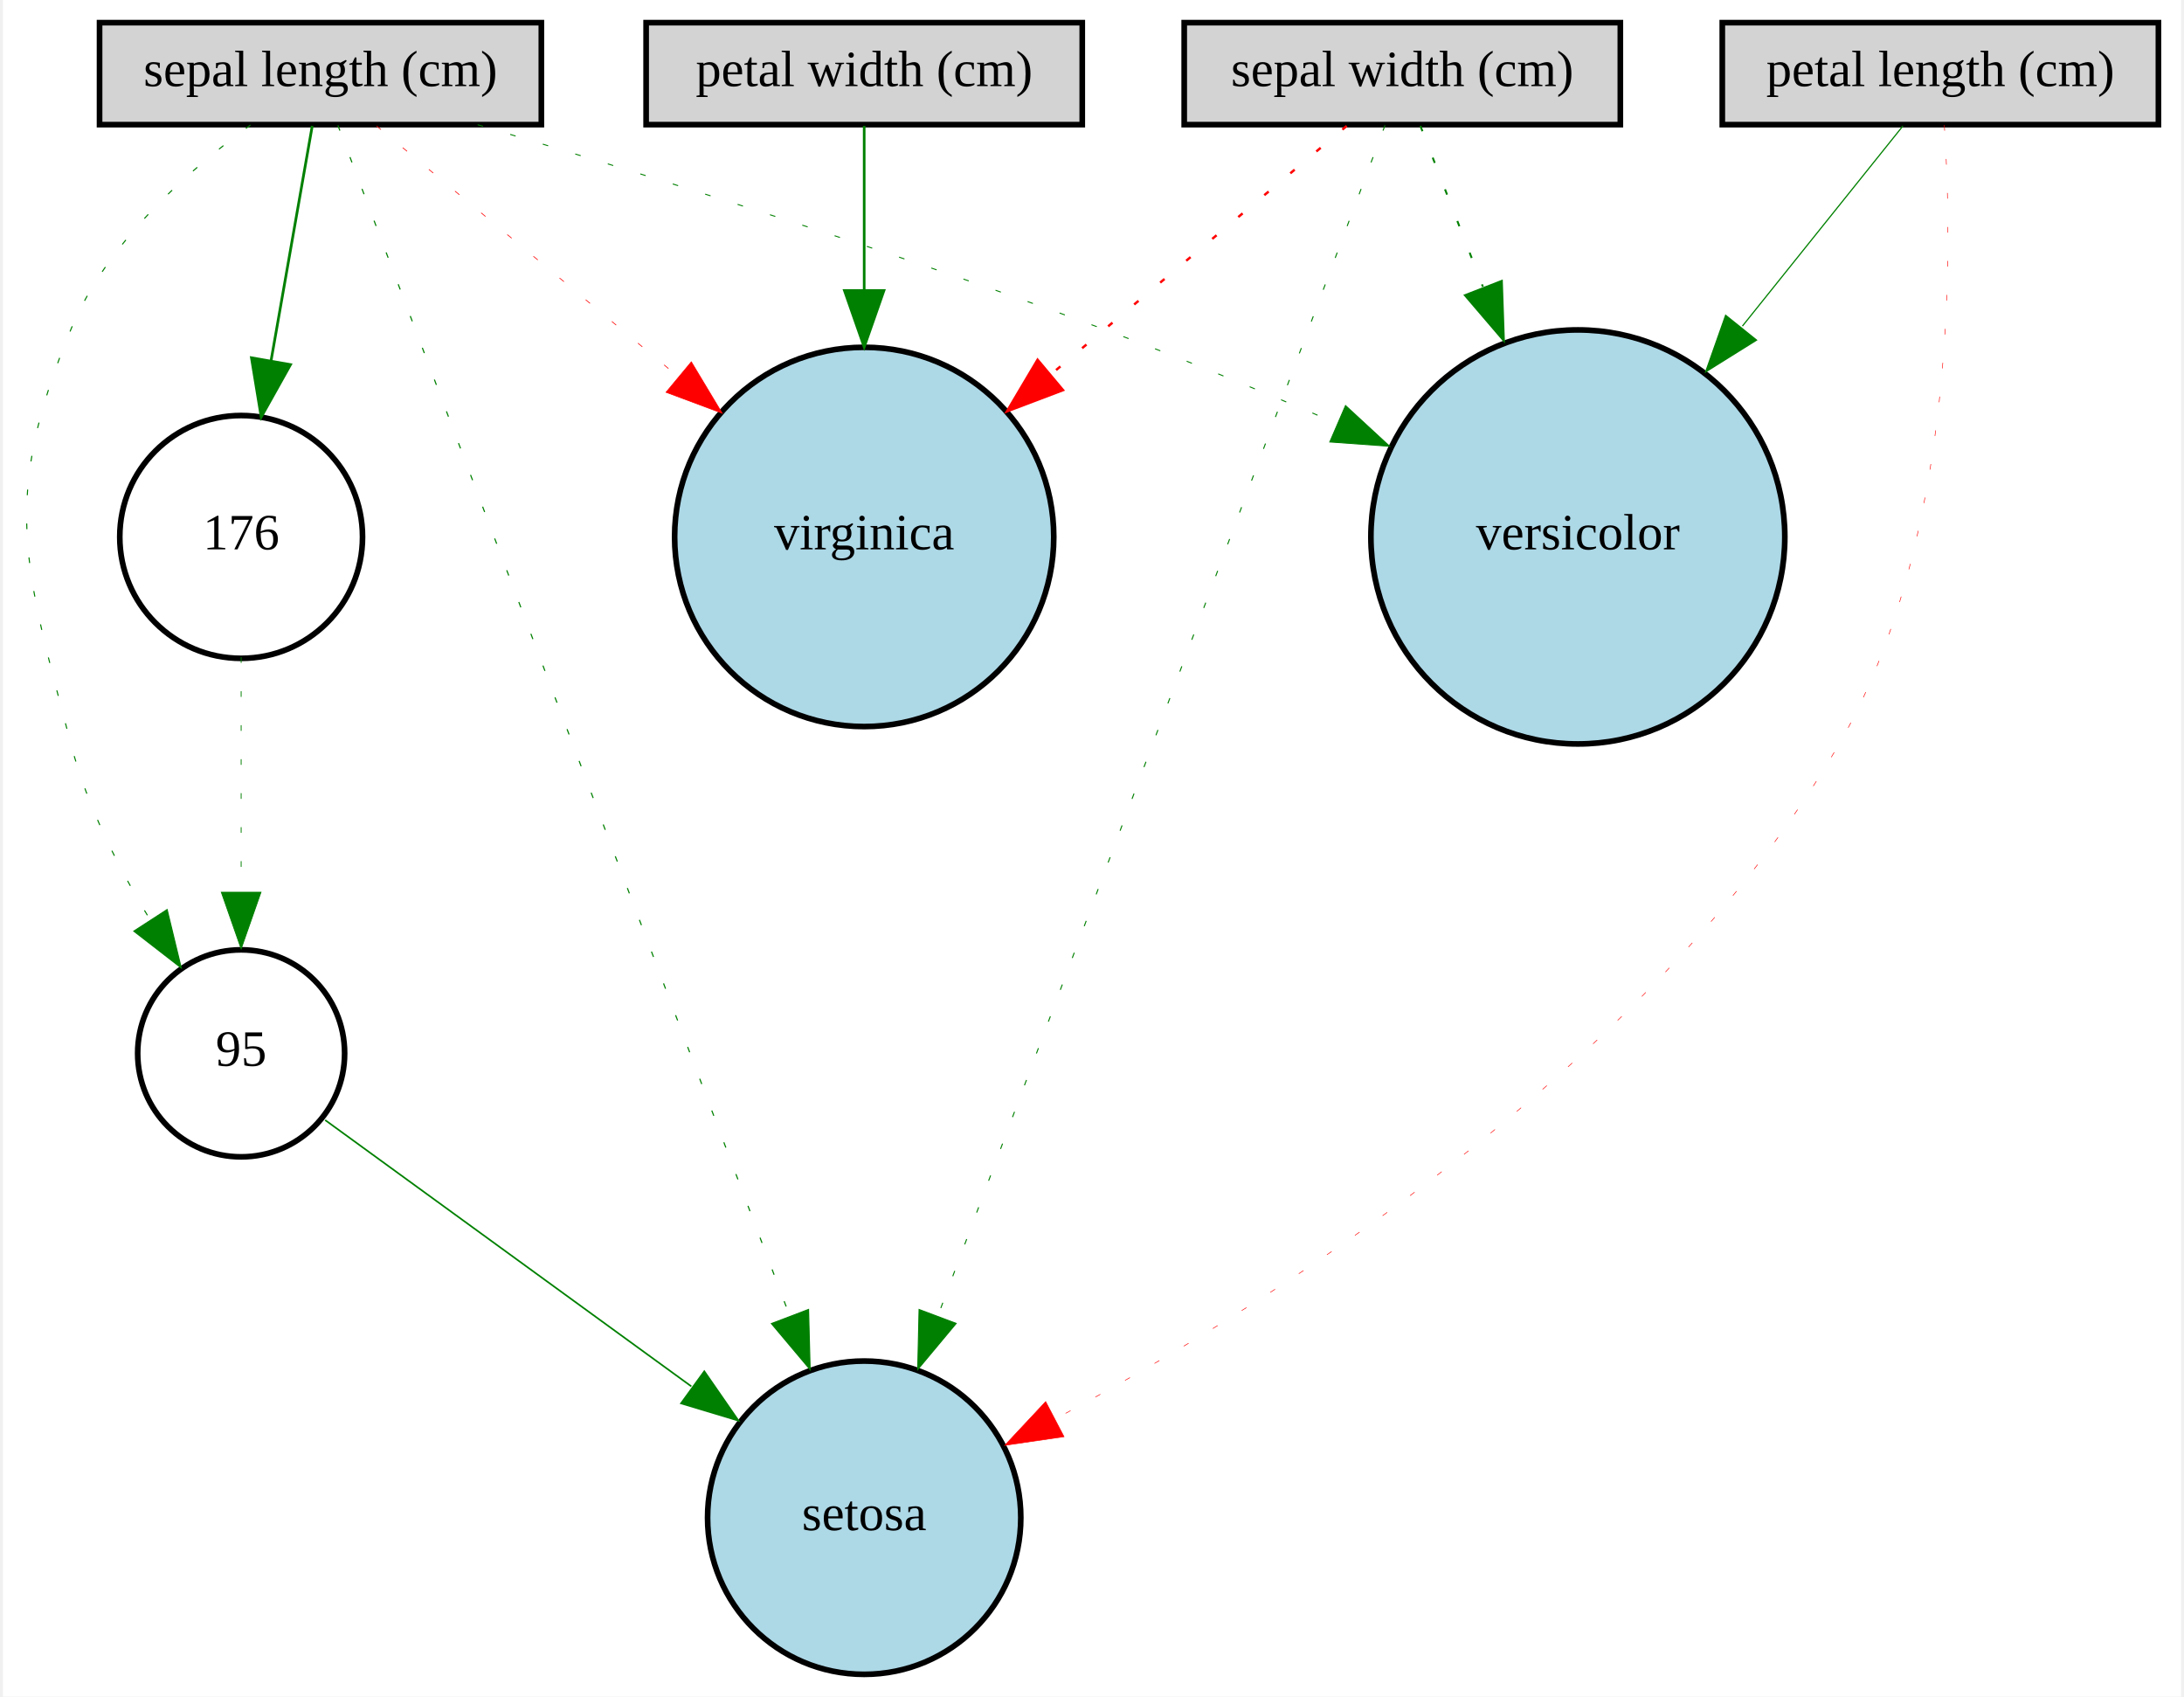
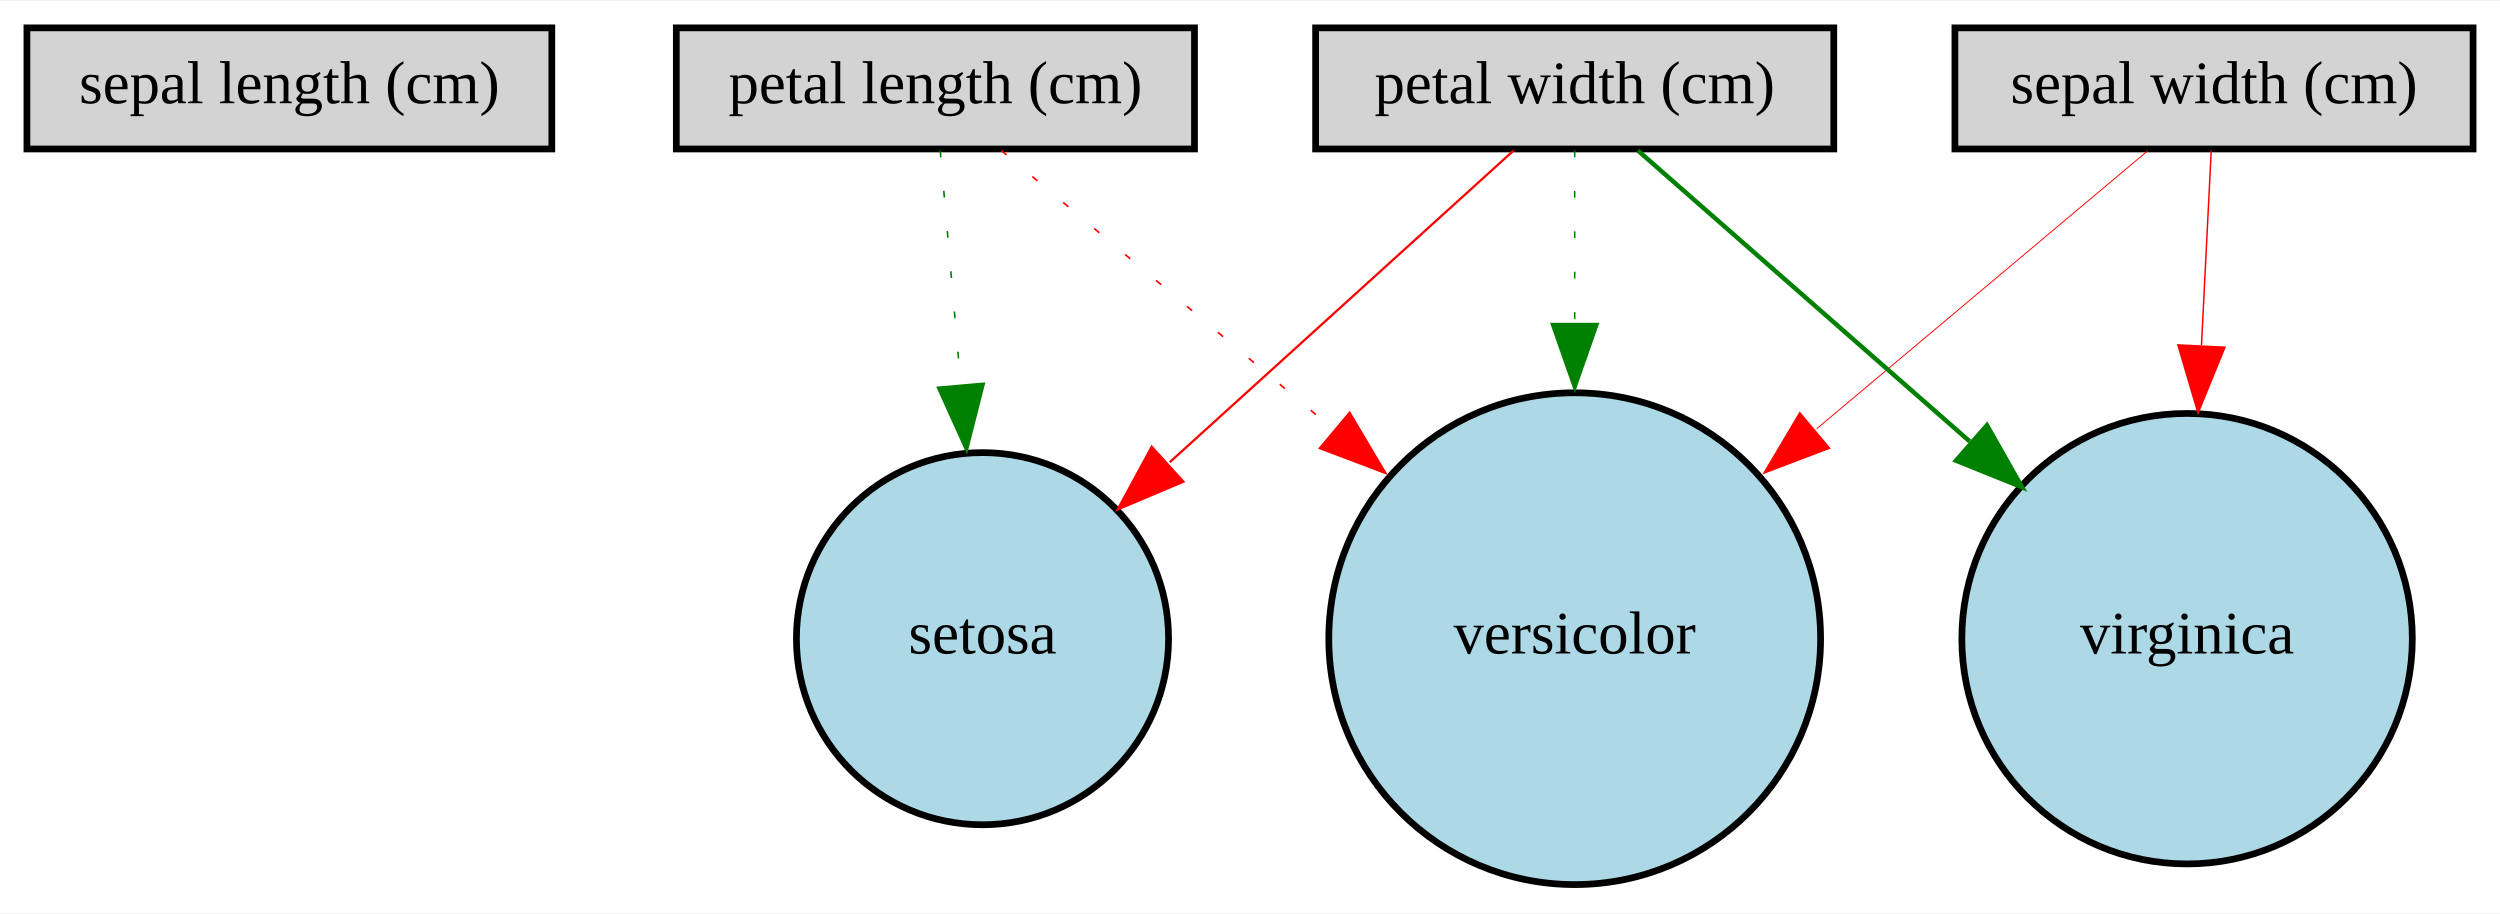
- <svg xmlns="http://www.w3.org/2000/svg" width="385pt" height="299pt" viewBox="0.00 0.00 384.56 299.46">
-   <g id="graph0" class="graph" transform="scale(1 1) rotate(0) translate(4 295.46)">
-     <polygon fill="white" stroke="transparent" points="-4,4 -4,-295.46 380.56,-295.46 380.56,4 -4,4" />
+ <svg xmlns="http://www.w3.org/2000/svg" width="372pt" height="136pt" viewBox="0.00 0.00 371.50 135.54">
+   <g id="graph0" class="graph" transform="scale(1 1) rotate(0) translate(4 131.54)">
+     <polygon fill="white" stroke="transparent" points="-4,4 -4,-131.54 367.5,-131.54 367.5,4 -4,4" />
    <g id="node1" class="node">
-       <polygon fill="lightgray" stroke="black" points="91.06,-291.46 13.06,-291.46 13.06,-273.46 91.06,-273.46 91.06,-291.46" />
-       <text text-anchor="middle" x="52.06" y="-280.26" font-family="Times New Roman,serif" font-size="9.00">sepal length (cm)</text>
+       <polygon fill="lightgray" stroke="black" points="78,-127.54 0,-127.54 0,-109.54 78,-109.54 78,-127.54" />
+       <text text-anchor="middle" x="39" y="-116.34" font-family="Times New Roman,serif" font-size="9.00">sepal length (cm)</text>
+     </g>
+     <g id="node2" class="node">
+       <polygon fill="lightgray" stroke="black" points="363.5,-127.54 286.5,-127.54 286.5,-109.54 363.5,-109.54 363.5,-127.54" />
+       <text text-anchor="middle" x="325" y="-116.34" font-family="Times New Roman,serif" font-size="9.00">sepal width (cm)</text>
+     </g>
+     <g id="node6" class="node">
+       <ellipse fill="lightblue" stroke="black" cx="230" cy="-36.77" rx="36.54" ry="36.54" />
+       <text text-anchor="middle" x="230" y="-34.57" font-family="Times New Roman,serif" font-size="9.00">versicolor</text>
+     </g>
+     <g id="edge5" class="edge">
+       <path fill="none" stroke="red" stroke-width="0.14" d="M315.19,-109.3C303.6,-99.57 283.64,-82.81 265.96,-67.97" />
+       <polygon fill="red" stroke="red" stroke-width="0.14" points="267.94,-65.06 258.04,-61.31 263.44,-70.42 267.94,-65.06" />
+     </g>
+     <g id="node7" class="node">
+       <ellipse fill="lightblue" stroke="black" cx="321" cy="-36.77" rx="33.47" ry="33.47" />
+       <text text-anchor="middle" x="321" y="-34.57" font-family="Times New Roman,serif" font-size="9.00">virginica</text>
+     </g>
+     <g id="edge7" class="edge">
+       <path fill="none" stroke="red" stroke-width="0.22" d="M324.59,-109.3C324.23,-102.23 323.69,-91.46 323.14,-80.4" />
+       <polygon fill="red" stroke="red" stroke-width="0.22" points="326.63,-80.08 322.63,-70.27 319.63,-80.43 326.63,-80.08" />
+     </g>
+     <g id="node3" class="node">
+       <polygon fill="lightgray" stroke="black" points="173.5,-127.54 96.5,-127.54 96.5,-109.54 173.5,-109.54 173.5,-127.54" />
+       <text text-anchor="middle" x="135" y="-116.34" font-family="Times New Roman,serif" font-size="9.00">petal length (cm)</text>
    </g>
    <g id="node5" class="node">
-       <ellipse fill="lightblue" stroke="black" cx="148.06" cy="-27.58" rx="27.65" ry="27.65" />
-       <text text-anchor="middle" x="148.06" y="-25.38" font-family="Times New Roman,serif" font-size="9.00">setosa</text>
+       <ellipse fill="lightblue" stroke="black" cx="142" cy="-36.77" rx="27.65" ry="27.65" />
+       <text text-anchor="middle" x="142" y="-34.57" font-family="Times New Roman,serif" font-size="9.00">setosa</text>
+     </g>
+     <g id="edge4" class="edge">
+       <path fill="none" stroke="green" stroke-width="0.24" stroke-dasharray="1,5" d="M135.72,-109.3C136.45,-101.01 137.63,-87.62 138.76,-74.66" />
+       <polygon fill="green" stroke="green" stroke-width="0.24" points="142.27,-74.73 139.66,-64.46 135.3,-74.12 142.27,-74.73" />
+     </g>
+     <g id="edge6" class="edge">
+       <path fill="none" stroke="red" stroke-width="0.25" stroke-dasharray="1,5" d="M144.81,-109.3C156.4,-99.57 176.36,-82.81 194.04,-67.97" />
+       <polygon fill="red" stroke="red" stroke-width="0.25" points="196.56,-70.42 201.96,-61.31 192.06,-65.06 196.56,-70.42" />
+     </g>
+     <g id="node4" class="node">
+       <polygon fill="lightgray" stroke="black" points="268.5,-127.54 191.5,-127.54 191.5,-109.54 268.5,-109.54 268.5,-127.54" />
+       <text text-anchor="middle" x="230" y="-116.34" font-family="Times New Roman,serif" font-size="9.00">petal width (cm)</text>
+     </g>
+     <g id="edge1" class="edge">
+       <path fill="none" stroke="red" stroke-width="0.34" d="M220.91,-109.3C208.96,-98.46 187.4,-78.92 169.83,-63" />
+       <polygon fill="red" stroke="red" stroke-width="0.34" points="171.85,-60.1 162.09,-55.98 167.15,-65.29 171.85,-60.1" />
    </g>
    <g id="edge3" class="edge">
-       <path fill="none" stroke="green" stroke-width="0.2" stroke-dasharray="1,5" d="M55.14,-273.34C67.3,-241.3 112.35,-122.63 134.95,-63.1" />
-       <polygon fill="green" stroke="green" stroke-width="0.2" points="138.23,-64.33 138.51,-53.73 131.69,-61.84 138.23,-64.33" />
-     </g>
-     <g id="node6" class="node">
-       <ellipse fill="lightblue" stroke="black" cx="274.06" cy="-200.69" rx="36.54" ry="36.54" />
-       <text text-anchor="middle" x="274.06" y="-198.49" font-family="Times New Roman,serif" font-size="9.00">versicolor</text>
-     </g>
-     <g id="edge9" class="edge">
-       <path fill="none" stroke="green" stroke-width="0.17" stroke-dasharray="1,5" d="M79.81,-273.45C107.86,-265.16 152.34,-251.47 190.06,-237.46 203.69,-232.4 218.34,-226.37 231.52,-220.72" />
-       <polygon fill="green" stroke="green" stroke-width="0.17" points="233.04,-223.88 240.83,-216.69 230.26,-217.45 233.04,-223.88" />
-     </g>
-     <g id="node7" class="node">
-       <ellipse fill="lightblue" stroke="black" cx="148.06" cy="-200.69" rx="33.47" ry="33.47" />
-       <text text-anchor="middle" x="148.06" y="-198.49" font-family="Times New Roman,serif" font-size="9.00">virginica</text>
-     </g>
-     <g id="edge7" class="edge">
-       <path fill="none" stroke="red" stroke-width="0.12" stroke-dasharray="1,5" d="M61.97,-273.23C74.46,-262.85 96.56,-244.49 115.24,-228.97" />
-       <polygon fill="red" stroke="red" stroke-width="0.12" points="117.54,-231.6 122.99,-222.52 113.07,-226.22 117.54,-231.6" />
-     </g>
-     <g id="node8" class="node">
-       <ellipse fill="white" stroke="black" cx="38.06" cy="-200.69" rx="21.43" ry="21.43" />
-       <text text-anchor="middle" x="38.06" y="-198.49" font-family="Times New Roman,serif" font-size="9.00">176</text>
-     </g>
-     <g id="edge12" class="edge">
-       <path fill="none" stroke="green" stroke-width="0.48" d="M50.61,-273.23C48.9,-263.46 45.94,-246.62 43.33,-231.74" />
-       <polygon fill="green" stroke="green" stroke-width="0.48" points="46.77,-231.1 41.6,-221.86 39.88,-232.31 46.77,-231.1" />
-     </g>
-     <g id="node9" class="node">
-       <ellipse fill="white" stroke="black" cx="38.06" cy="-109.54" rx="18.27" ry="18.27" />
-       <text text-anchor="middle" x="38.06" y="-107.34" font-family="Times New Roman,serif" font-size="9.00">95</text>
-     </g>
-     <g id="edge10" class="edge">
-       <path fill="none" stroke="green" stroke-width="0.19" stroke-dasharray="1,5" d="M39.7,-273.39C29.05,-265.63 14.42,-252.83 8.06,-237.46 -4.45,-207.27 -0.22,-195.54 8.06,-163.92 10.88,-153.12 16.44,-142.2 22.01,-133.08" />
-       <polygon fill="green" stroke="green" stroke-width="0.19" points="24.99,-134.92 27.48,-124.62 19.11,-131.11 24.99,-134.92" />
-     </g>
-     <g id="node2" class="node">
-       <polygon fill="lightgray" stroke="black" points="281.56,-291.46 204.56,-291.46 204.56,-273.46 281.56,-273.46 281.56,-291.46" />
-       <text text-anchor="middle" x="243.06" y="-280.26" font-family="Times New Roman,serif" font-size="9.00">sepal width (cm)</text>
+       <path fill="none" stroke="green" stroke-width="0.23" stroke-dasharray="1,5" d="M230,-109.3C230,-102.98 230,-93.7 230,-83.9" />
+       <polygon fill="green" stroke="green" stroke-width="0.23" points="233.5,-83.6 230,-73.6 226.5,-83.6 233.5,-83.6" />
    </g>
    <g id="edge2" class="edge">
-       <path fill="none" stroke="green" stroke-width="0.18" stroke-dasharray="1,5" d="M240.01,-273.34C227.97,-241.3 183.39,-122.63 161.03,-63.1" />
-       <polygon fill="green" stroke="green" stroke-width="0.18" points="164.3,-61.87 157.51,-53.73 157.75,-64.33 164.3,-61.87" />
-     </g>
-     <g id="edge8" class="edge">
-       <path fill="none" stroke="green" stroke-width="0.34" stroke-dasharray="1,5" d="M246.26,-273.23C248.96,-266.27 253.06,-255.72 257.29,-244.85" />
-       <polygon fill="green" stroke="green" stroke-width="0.34" points="260.64,-245.89 261,-235.3 254.11,-243.35 260.64,-245.89" />
-     </g>
-     <g id="edge5" class="edge">
-       <path fill="none" stroke="red" stroke-width="0.42" stroke-dasharray="1,5" d="M233.25,-273.23C221.08,-263.01 199.7,-245.06 181.4,-229.69" />
-       <polygon fill="red" stroke="red" stroke-width="0.42" points="183.17,-226.6 173.26,-222.85 178.67,-231.97 183.17,-226.6" />
-     </g>
-     <g id="node3" class="node">
-       <polygon fill="lightgray" stroke="black" points="376.56,-291.46 299.56,-291.46 299.56,-273.46 376.56,-273.46 376.56,-291.46" />
-       <text text-anchor="middle" x="338.06" y="-280.26" font-family="Times New Roman,serif" font-size="9.00">petal length (cm)</text>
-     </g>
-     <g id="edge6" class="edge">
-       <path fill="none" stroke="red" stroke-width="0.1" stroke-dasharray="1,5" d="M338.76,-273.39C340.11,-253.34 341.28,-200.3 320.06,-163.92 287.38,-107.89 221.8,-66.41 181.73,-44.98" />
-       <polygon fill="red" stroke="red" stroke-width="0.1" points="183.35,-41.87 172.86,-40.34 180.1,-48.08 183.35,-41.87" />
-     </g>
-     <g id="edge4" class="edge">
-       <path fill="none" stroke="green" stroke-width="0.21" d="M331.45,-273.23C324.68,-264.79 313.68,-251.07 303.11,-237.9" />
-       <polygon fill="green" stroke="green" stroke-width="0.21" points="305.61,-235.43 296.62,-229.82 300.15,-239.81 305.61,-235.43" />
-     </g>
-     <g id="node4" class="node">
-       <polygon fill="lightgray" stroke="black" points="186.56,-291.46 109.56,-291.46 109.56,-273.46 186.56,-273.46 186.56,-291.46" />
-       <text text-anchor="middle" x="148.06" y="-280.26" font-family="Times New Roman,serif" font-size="9.00">petal width (cm)</text>
-     </g>
-     <g id="edge1" class="edge">
-       <path fill="none" stroke="green" stroke-width="0.46" d="M148.06,-273.23C148.06,-266.16 148.06,-255.38 148.06,-244.32" />
-       <polygon fill="green" stroke="green" stroke-width="0.46" points="151.56,-244.19 148.06,-234.19 144.56,-244.19 151.56,-244.19" />
-     </g>
-     <g id="edge13" class="edge">
-       <path fill="none" stroke="green" stroke-width="0.15" stroke-dasharray="1,5" d="M38.06,-179.46C38.06,-167.22 38.06,-151.44 38.06,-138.07" />
-       <polygon fill="green" stroke="green" stroke-width="0.15" points="41.56,-137.98 38.06,-127.98 34.56,-137.98 41.56,-137.98" />
-     </g>
-     <g id="edge11" class="edge">
-       <path fill="none" stroke="green" stroke-width="0.29" d="M52.89,-97.76C69.39,-85.77 96.48,-66.07 117.54,-50.76" />
-       <polygon fill="green" stroke="green" stroke-width="0.29" points="119.83,-53.42 125.86,-44.71 115.72,-47.76 119.83,-53.42" />
+       <path fill="none" stroke="green" stroke-width="0.67" d="M239.4,-109.3C250.97,-99.15 271.26,-81.38 288.7,-66.08" />
+       <polygon fill="green" stroke="green" stroke-width="0.67" points="291.26,-68.49 296.48,-59.27 286.65,-63.23 291.26,-68.49" />
    </g>
  </g>
</svg>
